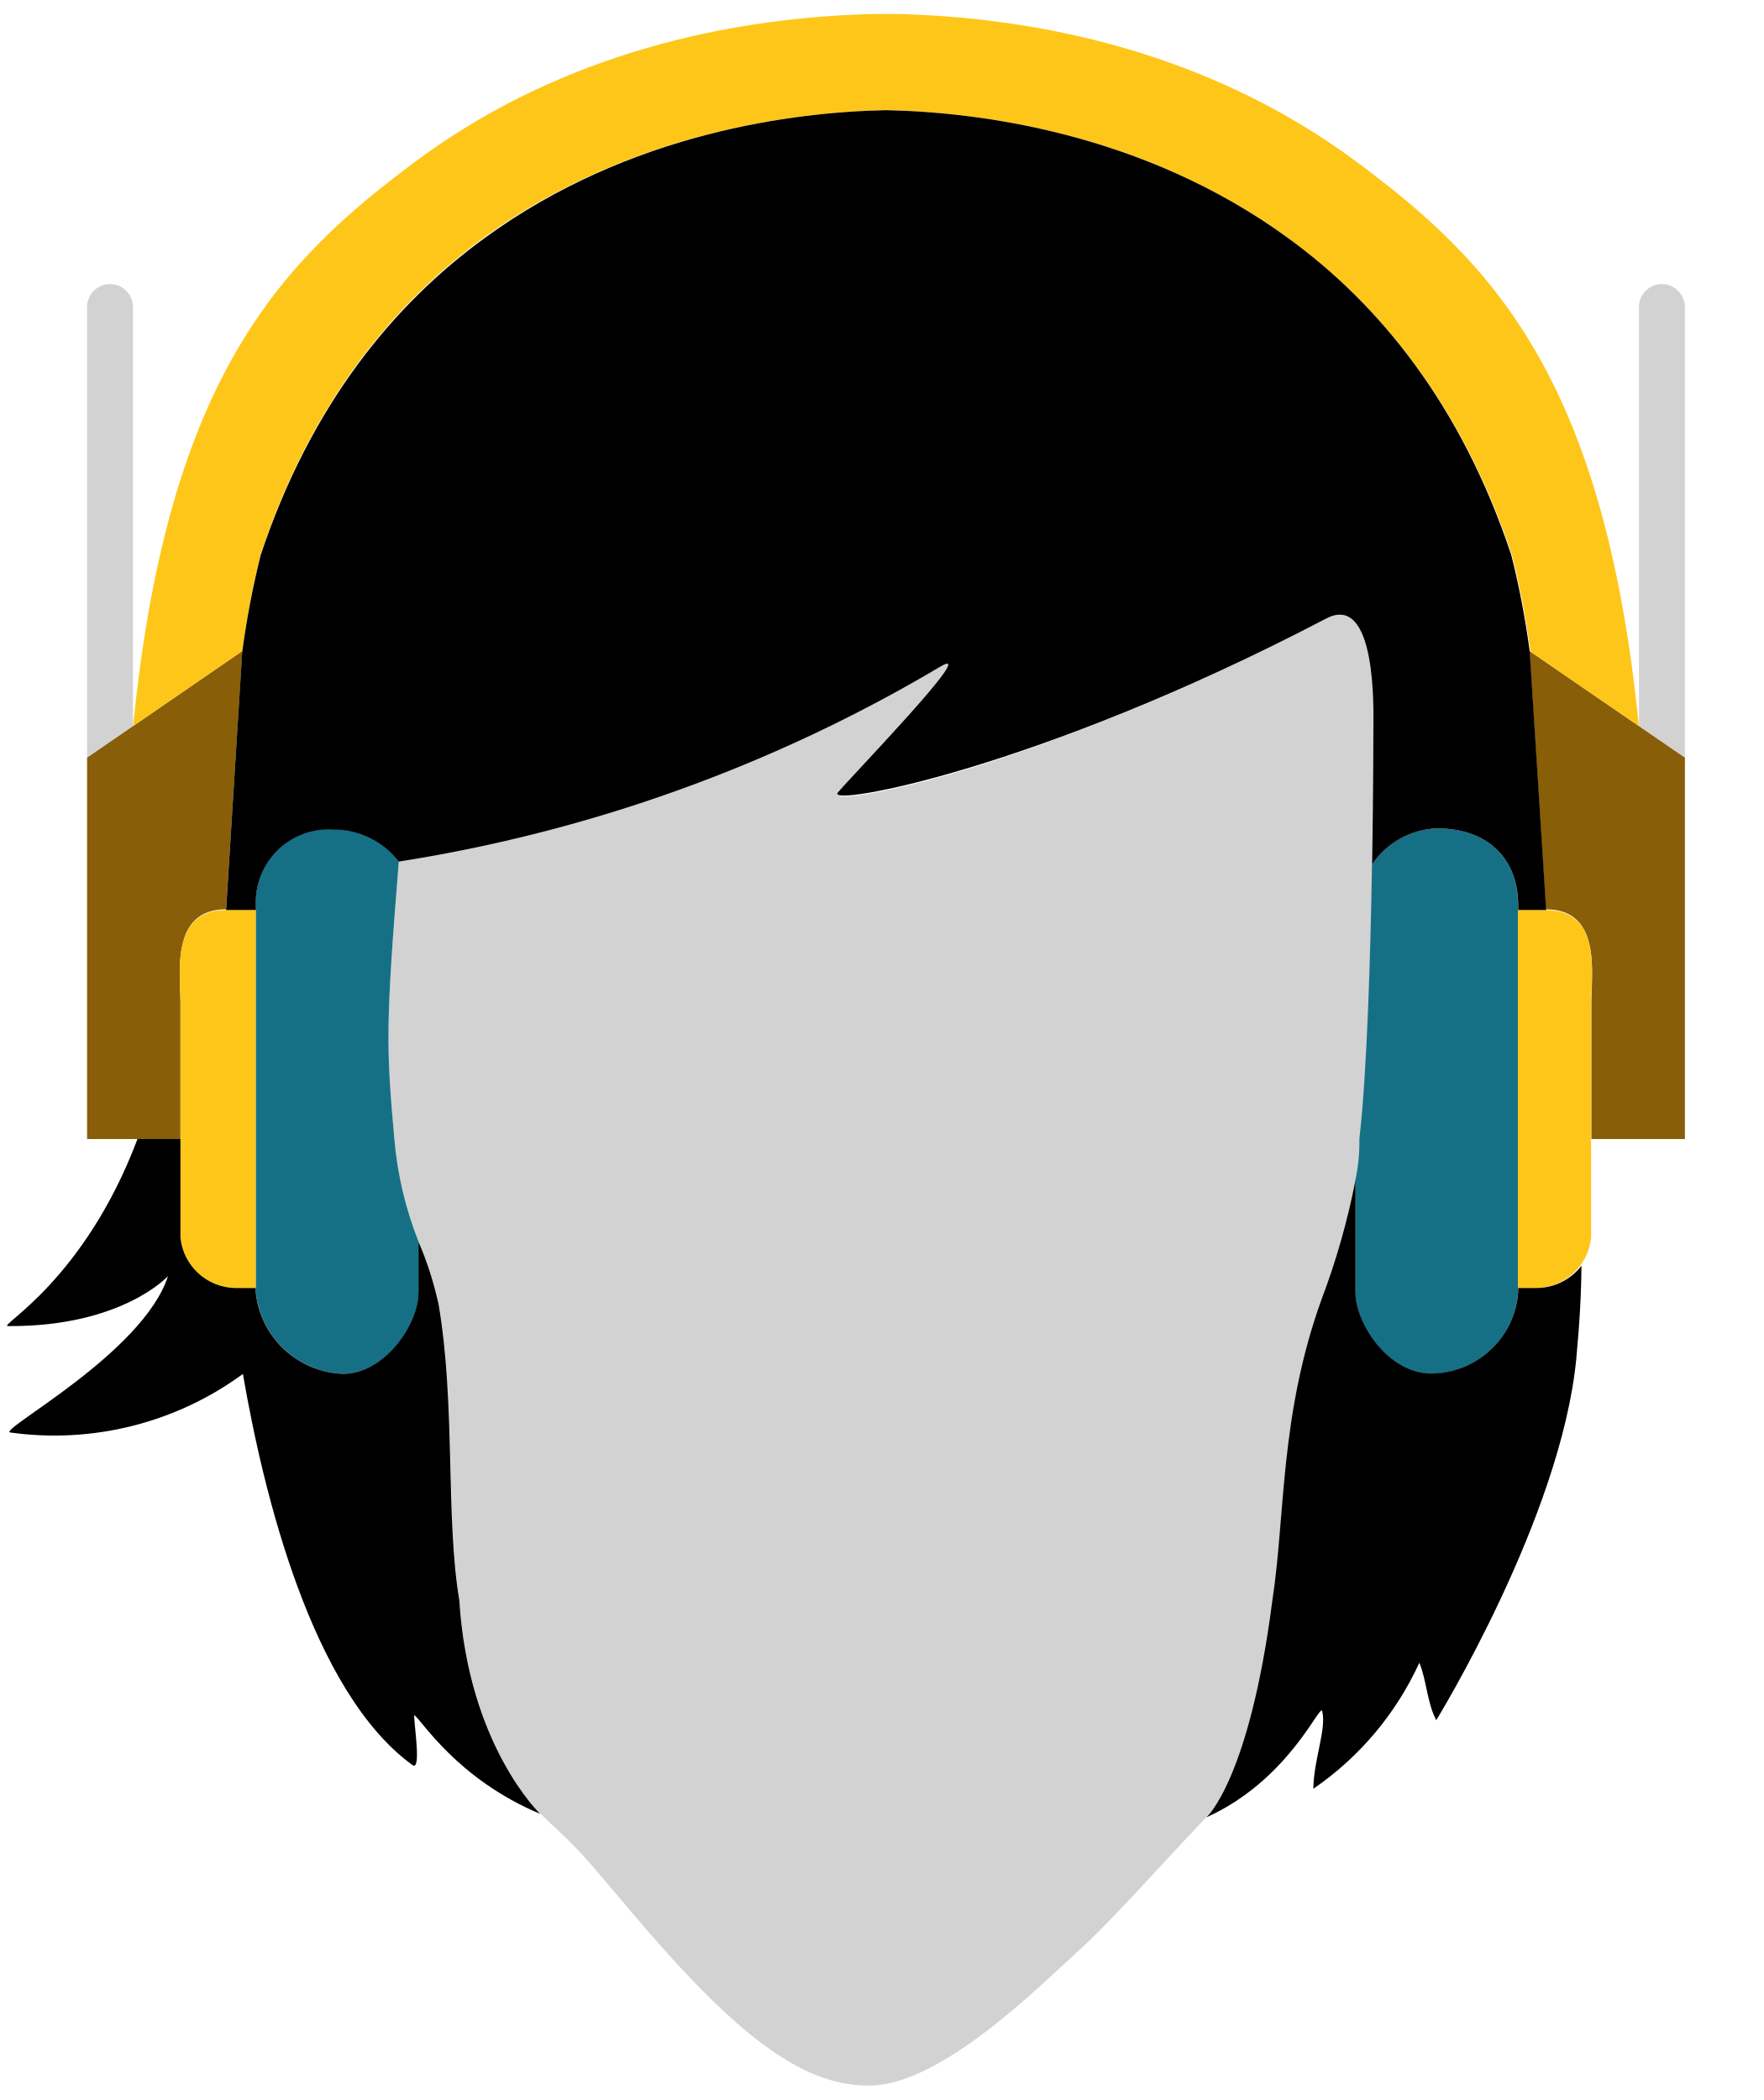
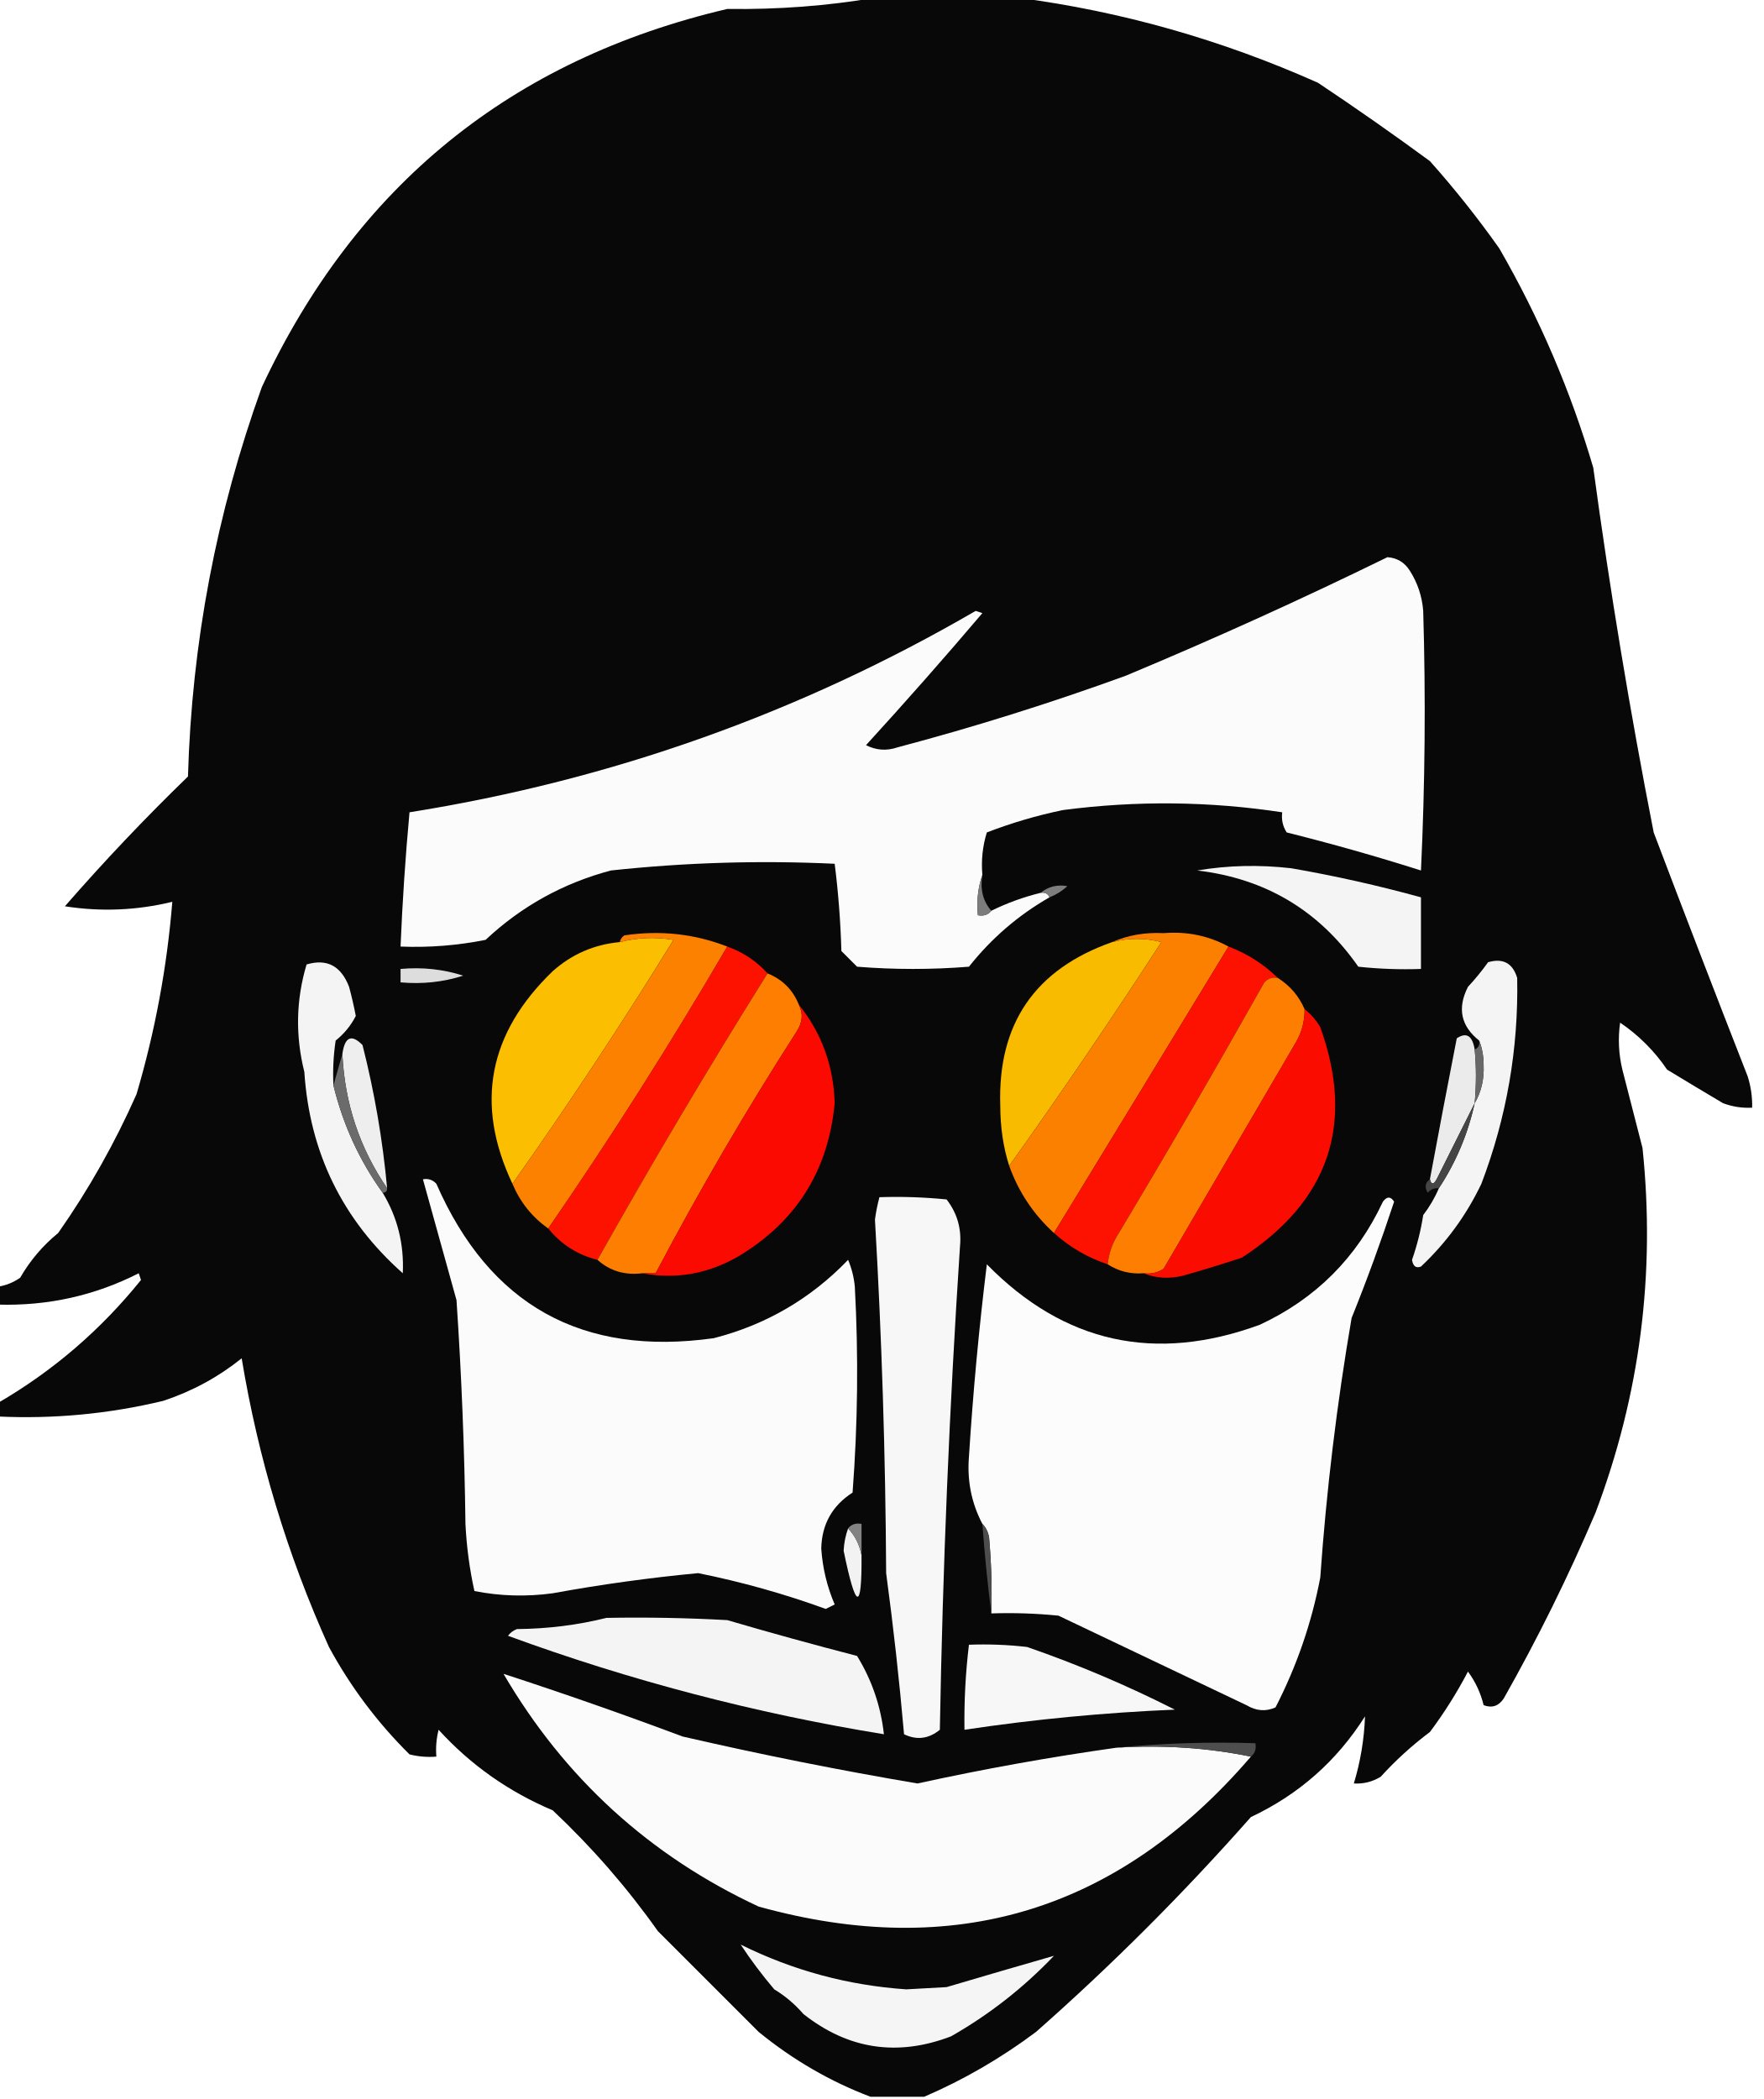
- <svg xmlns="http://www.w3.org/2000/svg" viewBox="0 0 126 150">
-   <path d="m7.86 20.29a1.64 1.64 0 0 0 -1.64 1.64v32.19l3.28-2.25v-29.94a1.65 1.65 0 0 0 -1.64-1.64z" fill="#d2d2d2" />
-   <path d="m17.31 46.5-11.09 7.62v27.24h6.67v-9.72c0-2.15-.72-6.69 3.26-6.69z" fill="#895e08" />
-   <path d="m118.71 20.29a1.64 1.64 0 0 0 -1.64 1.64v29.94l3.28 2.25v-32.19a1.65 1.65 0 0 0 -1.64-1.64z" fill="#d2d2d2" />
-   <path d="m109.25 46.5 11.1 7.62v27.24h-6.68v-9.72c0-2.15.73-6.69-3.25-6.69z" fill="#895e08" />
-   <path d="m16.15 65c-4 0-3.26 4.54-3.26 6.69v16.8a4 4 0 0 0 3.88 3.51h1.51v-27z" fill="#ffc61a" />
-   <path d="m0 0h126v150h-126z" fill="none" opacity=".6" />
-   <path d="m94.73 44.18c-20.68 10.82-35.73 13.61-34.9 12.46s10.35-10.82 7.32-9a108.83 108.83 0 0 1 -38.66 13.81c-.95 11.81-.92 13.32-.32 19.92.53 5.95 2.61 8.54 3.16 11.74 1.24 7.19.51 15.17 1.49 21.2.65 10.4 5.79 15.25 5.79 15.25 3.18 3 2.47 2.28 6.48 7 7.33 8.66 12.1 12.44 17 12.41 5.14 0 12.23-7.19 14.71-9.41s5.36-5.53 9.4-9.8c0 0 3.06-2.67 4.71-15.48.94-6.09.49-13.23 3.52-21.53 3-8.14 2.71-11.46 2.71-11.46 1-8.54 1-29.48 1-29.48-.04-1.06.2-9.52-3.41-7.63z" fill="#d2d2d2" />
-   <path d="m102.63 59.17a5.86 5.86 0 0 0 -4.63 2.56c-.11 6.62-.36 14.94-.9 19.59a13.53 13.53 0 0 1 -.29 3v8c0 2.28 2.41 5.81 5.39 5.81a6.27 6.27 0 0 0 6.23-5.81v-27.67c.01-3.1-1.94-5.48-5.8-5.48z" fill="#167085" />
-   <path d="m28.17 81.37c-.59-6.6-.63-8.11.32-19.88a5.86 5.86 0 0 0 -4.71-2.29 5.19 5.19 0 0 0 -5.5 5.45v27.67a6.5 6.5 0 0 0 6.23 5.81c3 0 5.39-3.53 5.39-5.81v-3.63a25.8 25.8 0 0 1 -1.73-7.32z" fill="#167085" />
-   <path d="m110.42 65h-2v27h1.35a4 4 0 0 0 3.88-3.58v-16.78c.02-2.15.75-6.64-3.23-6.64z" fill="#ffc61a" />
-   <path d="m109.25 46.5 7.81 5.36c-2.49-25.13-10.71-33.29-20.24-40.36-9.37-6.94-20.82-10.18-32.6-10.5h-.94-.94c-11.8.3-23.23 3.54-32.59 10.48-9.54 7.09-17.75 15.25-20.24 40.38l7.8-5.36a63.45 63.45 0 0 1 1.32-6.93c3.57-10.75 9.48-17.91 16-22.65 10.37-7.49 22.17-8.92 28.65-9.05 6.48.13 18.33 1.56 28.72 9.13 6.51 4.74 12.41 11.9 16 22.65a61.37 61.37 0 0 1 1.32 6.92z" fill="#ffc61a" />
-   <path d="m32.81 114.31c-1-6-.25-14-1.49-21.2a24.57 24.57 0 0 0 -1.43-4.42v3.63c0 2.28-2.41 5.81-5.39 5.81a6.5 6.5 0 0 1 -6.23-5.81v-.32h-1.5a4 4 0 0 1 -3.88-3.58v-7.06h-3.07c-3.82 10.14-9.97 13.35-9.26 13.36 8.15.06 11.44-3.57 11.44-3.57-1.78 5.52-12.18 11-11.27 11.17a22.79 22.79 0 0 0 16.62-4.18c1.47 8.53 4.91 22.69 12.09 27.92.68.55.14-2.81.14-3.56.55.36 3.05 4.56 9 7.06.02 0-5.12-4.85-5.77-15.25z" />
-   <path d="m109.79 92h-1.35v.3a6.27 6.27 0 0 1 -6.23 5.81c-3 0-5.39-3.53-5.39-5.81v-8a52.05 52.05 0 0 1 -2.42 8.5c-3 8.3-2.58 15.44-3.52 21.53-1.65 12.81-4.71 15.48-4.71 15.48 5.89-2.65 8.12-8.18 8.27-7.59.33 1.26-.61 3.47-.63 5.55a22 22 0 0 0 7.57-9c.52 1.23.55 2.86 1.21 4.1 0 0 8.9-14.46 10-25.8.25-2.64.36-4.81.37-6.66a4.06 4.06 0 0 1 -3.17 1.59z" />
-   <path d="m98.1 51.84s0 4.35-.09 9.89a5.86 5.86 0 0 1 4.62-2.56c3.86 0 5.81 2.38 5.81 5.48v.35h2l-1.17-18.43a61.37 61.37 0 0 0 -1.32-6.92c-3.59-10.8-9.49-17.96-15.95-22.65-10.39-7.57-22.24-9-28.72-9.13-6.48.13-18.28 1.56-28.66 9.13-6.51 4.74-12.42 11.9-16 22.65a63.45 63.45 0 0 0 -1.32 6.93l-1.15 18.42h2.13v-.3a5.19 5.19 0 0 1 5.5-5.45 5.86 5.86 0 0 1 4.71 2.29 108.83 108.83 0 0 0 38.66-13.91c3-1.81-6.53 8-7.32 9s14.22-1.63 34.9-12.45c3.61-1.89 3.37 6.57 3.37 7.66z" />
+ <svg xmlns="http://www.w3.org/2000/svg" version="1.1" width="394px" height="469px" style="shape-rendering:geometricPrecision; text-rendering:geometricPrecision; image-rendering:optimizeQuality; fill-rule:evenodd; clip-rule:evenodd">
+   <g>
+     <path style="opacity:0.972" fill="#010101" d="M 195.5,-0.5 C 206.167,-0.5 216.833,-0.5 227.5,-0.5C 250.579,2.533 272.912,8.867 294.5,18.5C 302.989,24.163 311.322,29.996 319.5,36C 325.017,42.188 330.183,48.688 335,55.5C 343.942,70.99 350.942,87.324 356,104.5C 359.705,131.821 364.205,158.988 369.5,186C 376.4,204.198 383.4,222.365 390.5,240.5C 391.223,242.782 391.557,245.116 391.5,247.5C 389.266,247.62 387.099,247.287 385,246.5C 380.766,243.992 376.6,241.492 372.5,239C 369.667,234.833 366.167,231.333 362,228.5C 361.501,232.016 361.667,235.516 362.5,239C 364.003,244.907 365.503,250.74 367,256.5C 369.937,284.572 366.437,311.738 356.5,338C 350.42,352.263 343.586,366.097 336,379.5C 334.867,381.211 333.367,381.711 331.5,381C 330.842,378.273 329.675,375.773 328,373.5C 325.536,378.211 322.703,382.711 319.5,387C 315.534,389.964 311.867,393.297 308.5,397C 306.655,398.128 304.655,398.628 302.5,398.5C 303.977,393.64 304.81,388.64 305,383.5C 298.689,393.478 290.189,400.978 279.5,406C 264.439,423.061 248.439,439.061 231.5,454C 223.658,459.872 215.325,464.705 206.5,468.5C 202.5,468.5 198.5,468.5 194.5,468.5C 185.486,465.081 177.152,460.248 169.5,454C 162,446.5 154.5,439 147,431.5C 140.133,421.79 132.3,412.79 123.5,404.5C 113.618,400.322 105.118,394.322 98,386.5C 97.504,388.473 97.338,390.473 97.5,392.5C 95.473,392.662 93.473,392.495 91.5,392C 84.294,384.854 78.294,376.854 73.5,368C 64.198,347.383 57.698,325.883 54,303.5C 48.788,307.691 42.955,310.857 36.5,313C 24.352,315.922 12.019,317.089 -0.5,316.5C -0.5,315.5 -0.5,314.5 -0.5,313.5C 11.829,306.343 22.495,297.177 31.5,286C 31.333,285.5 31.167,285 31,284.5C 21.172,289.494 10.672,291.827 -0.5,291.5C -0.5,290.167 -0.5,288.833 -0.5,287.5C 1.312,287.229 2.978,286.562 4.5,285.5C 6.73,281.64 9.564,278.306 13,275.5C 19.784,265.838 25.617,255.505 30.5,244.5C 34.651,230.439 37.318,216.105 38.5,201.5C 30.565,203.429 22.565,203.762 14.5,202.5C 23.244,192.46 32.411,182.793 42,173.5C 42.859,143.637 48.359,114.637 58.5,86.5C 79.527,41.494 114.193,13.327 162.5,2C 173.879,2.148 184.879,1.315 195.5,-0.5 Z" />
+   </g>
+   <g>
+     <path style="opacity:1" fill="#fbfbfb" d="M 219.5,195.5 C 218.523,198.287 218.19,201.287 218.5,204.5C 219.791,204.737 220.791,204.404 221.5,203.5C 225.009,201.774 228.675,200.441 232.5,199.5C 233.492,199.328 234.158,199.662 234.5,200.5C 227.518,204.496 221.518,209.663 216.5,216C 208.167,216.667 199.833,216.667 191.5,216C 190.333,214.833 189.167,213.667 188,212.5C 187.813,205.919 187.313,199.419 186.5,193C 169.792,192.21 153.125,192.71 136.5,194.5C 125.851,197.324 116.517,202.491 108.5,210C 102.231,211.257 95.898,211.757 89.5,211.5C 89.912,201.48 90.579,191.48 91.5,181.5C 136.558,174.316 178.724,159.316 218,136.5C 218.5,136.667 219,136.833 219.5,137C 211.019,146.982 202.353,156.815 193.5,166.5C 195.765,167.647 198.098,167.814 200.5,167C 217.671,162.453 234.671,157.12 251.5,151C 271.3,142.737 290.8,133.904 310,124.5C 312.151,124.643 313.818,125.643 315,127.5C 316.75,130.246 317.75,133.246 318,136.5C 318.579,155.84 318.413,175.174 317.5,194.5C 307.655,191.37 297.655,188.537 287.5,186C 286.62,184.644 286.286,183.144 286.5,181.5C 270.226,179.021 253.892,178.854 237.5,181C 231.691,182.202 226.024,183.869 220.5,186C 219.549,189.057 219.216,192.223 219.5,195.5 Z" />
+   </g>
+   <g>
+     <path style="opacity:1" fill="#f4f4f4" d="M 267.5,194.5 C 274.321,193.345 281.321,193.179 288.5,194C 298.294,195.699 307.961,197.866 317.5,200.5C 317.5,205.833 317.5,211.167 317.5,216.5C 312.821,216.666 308.155,216.499 303.5,216C 294.761,203.46 282.761,196.294 267.5,194.5 Z" />
+   </g>
+   <g>
+     <path style="opacity:1" fill="#7c7c7c" d="M 219.5,195.5 C 218.964,198.698 219.631,201.365 221.5,203.5C 220.791,204.404 219.791,204.737 218.5,204.5C 218.19,201.287 218.523,198.287 219.5,195.5 Z" />
+   </g>
+   <g>
+     <path style="opacity:1" fill="#7d7d7d" d="M 234.5,200.5 C 234.158,199.662 233.492,199.328 232.5,199.5C 234.225,198.095 236.225,197.595 238.5,198C 237.307,199.095 235.973,199.928 234.5,200.5 Z" />
+   </g>
+   <g>
+     <path style="opacity:1" fill="#fcbe00" d="M 114.5,264.5 C 106.084,246.735 109.084,230.902 123.5,217C 127.788,213.19 132.788,211.023 138.5,210.5C 142.446,209.473 146.446,209.306 150.5,210C 139.03,228.614 127.03,246.781 114.5,264.5 Z" />
+   </g>
+   <g>
+     <path style="opacity:1" fill="#fd8100" d="M 162.5,211.5 C 149.913,233.064 136.579,254.064 122.5,274.5C 118.883,271.936 116.216,268.603 114.5,264.5C 127.03,246.781 139.03,228.614 150.5,210C 146.446,209.306 142.446,209.473 138.5,210.5C 138.611,209.883 138.944,209.383 139.5,209C 147.493,207.807 155.159,208.641 162.5,211.5 Z" />
+   </g>
+   <g>
+     <path style="opacity:1" fill="#f9bb00" d="M 225.5,260.5 C 224.174,256.386 223.507,251.886 223.5,247C 222.914,228.749 231.247,216.582 248.5,210.5C 252.195,209.54 255.861,209.54 259.5,210.5C 248.499,227.481 237.166,244.148 225.5,260.5 Z" />
+   </g>
+   <g>
+     <path style="opacity:1" fill="#fc8000" d="M 274.5,211.5 C 261.547,232.803 248.547,254.136 235.5,275.5C 230.913,271.323 227.58,266.323 225.5,260.5C 237.166,244.148 248.499,227.481 259.5,210.5C 255.861,209.54 252.195,209.54 248.5,210.5C 252.034,208.952 255.867,208.286 260,208.5C 265.229,208.078 270.062,209.078 274.5,211.5 Z" />
+   </g>
+   <g>
+     <path style="opacity:1" fill="#fd1200" d="M 162.5,211.5 C 166.054,212.769 169.054,214.769 171.5,217.5C 158.306,238.56 145.639,259.893 133.5,281.5C 129.053,280.385 125.387,278.052 122.5,274.5C 136.579,254.064 149.913,233.064 162.5,211.5 Z" />
+   </g>
+   <g>
+     <path style="opacity:1" fill="#fd1100" d="M 274.5,211.5 C 278.683,213.087 282.35,215.421 285.5,218.5C 284.325,218.281 283.325,218.614 282.5,219.5C 271.919,238.33 261.086,256.997 250,275.5C 248.589,277.65 247.755,279.984 247.5,282.5C 242.998,280.992 238.998,278.659 235.5,275.5C 248.547,254.136 261.547,232.803 274.5,211.5 Z" />
+   </g>
+   <g>
+     <path style="opacity:1" fill="#f4f4f4" d="M 74.5,242.5 C 76.65,251.323 80.317,259.323 85.5,266.5C 88.807,271.977 90.307,277.977 90,284.5C 76.519,272.537 69.186,257.537 68,239.5C 65.975,231.404 66.142,223.404 68.5,215.5C 73.037,214.145 76.204,215.812 78,220.5C 78.579,222.649 79.079,224.815 79.5,227C 78.413,229.138 76.913,230.972 75,232.5C 74.502,235.817 74.335,239.15 74.5,242.5 Z" />
+   </g>
+   <g>
+     <path style="opacity:1" fill="#f4f4f4" d="M 321.5,265.5 C 325.334,259.668 328,253.335 329.5,246.5C 330.973,243.983 331.64,241.15 331.5,238C 331.494,235.967 331.161,234.134 330.5,232.5C 326.412,229.259 325.578,225.259 328,220.5C 329.62,218.759 331.12,216.925 332.5,215C 335.827,214.03 337.993,215.197 339,218.5C 339.308,234.345 336.641,249.678 331,264.5C 327.66,271.508 323.16,277.674 317.5,283C 316.4,283.432 315.733,282.932 315.5,281.5C 316.641,278.245 317.474,274.911 318,271.5C 319.442,269.609 320.609,267.609 321.5,265.5 Z" />
+   </g>
+   <g>
+     <path style="opacity:1" fill="#dddddd" d="M 89.5,216.5 C 94.361,216.063 99.028,216.563 103.5,218C 99.028,219.437 94.361,219.937 89.5,219.5C 89.5,218.5 89.5,217.5 89.5,216.5 Z" />
+   </g>
+   <g>
+     <path style="opacity:1" fill="#fd7e00" d="M 171.5,217.5 C 174.833,218.833 177.167,221.167 178.5,224.5C 179.498,226.45 179.332,228.45 178,230.5C 166.728,248.042 156.228,266.042 146.5,284.5C 145.5,284.5 144.5,284.5 143.5,284.5C 139.584,284.975 136.251,283.975 133.5,281.5C 145.639,259.893 158.306,238.56 171.5,217.5 Z" />
+   </g>
+   <g>
+     <path style="opacity:1" fill="#fd7e00" d="M 285.5,218.5 C 288.243,220.239 290.243,222.573 291.5,225.5C 291.538,228.181 290.871,230.681 289.5,233C 279.669,249.812 269.836,266.646 260,283.5C 258.644,284.38 257.144,284.714 255.5,284.5C 252.579,284.717 249.913,284.051 247.5,282.5C 247.755,279.984 248.589,277.65 250,275.5C 261.086,256.997 271.919,238.33 282.5,219.5C 283.325,218.614 284.325,218.281 285.5,218.5 Z" />
+   </g>
+   <g>
+     <path style="opacity:1" fill="#fa0a00" d="M 178.5,224.5 C 183.593,230.824 186.26,238.157 186.5,246.5C 185.059,261.771 177.726,273.271 164.5,281C 157.791,284.713 150.791,285.879 143.5,284.5C 144.5,284.5 145.5,284.5 146.5,284.5C 156.228,266.042 166.728,248.042 178,230.5C 179.332,228.45 179.498,226.45 178.5,224.5 Z" />
+   </g>
+   <g>
+     <path style="opacity:1" fill="#fb0c00" d="M 291.5,225.5 C 292.885,226.574 294.051,227.907 295,229.5C 302.783,251.174 296.949,268.34 277.5,281C 273.128,282.442 268.795,283.775 264.5,285C 261.304,285.805 258.304,285.638 255.5,284.5C 257.144,284.714 258.644,284.38 260,283.5C 269.836,266.646 279.669,249.812 289.5,233C 290.871,230.681 291.538,228.181 291.5,225.5 Z" />
+   </g>
+   <g>
+     <path style="opacity:1" fill="#eeeeee" d="M 86.5,265.5 C 80.353,256.516 77.019,246.516 76.5,235.5C 77.035,231.666 78.535,230.999 81,233.5C 83.674,244.033 85.507,254.7 86.5,265.5 Z" />
+   </g>
+   <g>
+     <path style="opacity:1" fill="#ebebeb" d="M 329.5,234.5 C 329.874,238.336 329.874,242.336 329.5,246.5C 326.761,251.978 323.928,257.644 321,263.5C 320.31,264.738 319.81,264.738 319.5,263.5C 321.446,252.993 323.446,242.493 325.5,232C 327.658,230.566 328.991,231.4 329.5,234.5 Z" />
+   </g>
+   <g>
+     <path style="opacity:1" fill="#686868" d="M 330.5,232.5 C 331.161,234.134 331.494,235.967 331.5,238C 331.64,241.15 330.973,243.983 329.5,246.5C 329.874,242.336 329.874,238.336 329.5,234.5C 330.338,234.158 330.672,233.492 330.5,232.5 Z" />
+   </g>
+   <g>
+     <path style="opacity:1" fill="#454545" d="M 329.5,246.5 C 328,253.335 325.334,259.668 321.5,265.5C 320.504,265.414 319.671,265.748 319,266.5C 318.26,265.251 318.427,264.251 319.5,263.5C 319.81,264.738 320.31,264.738 321,263.5C 323.928,257.644 326.761,251.978 329.5,246.5 Z" />
+   </g>
+   <g>
+     <path style="opacity:1" fill="#6b6b6b" d="M 76.5,235.5 C 77.019,246.516 80.353,256.516 86.5,265.5C 86.5,266.167 86.167,266.5 85.5,266.5C 80.317,259.323 76.65,251.323 74.5,242.5C 75.167,240.167 75.833,237.833 76.5,235.5 Z" />
+   </g>
+   <g>
+     <path style="opacity:1" fill="#fbfbfb" d="M 94.5,263.5 C 95.675,263.281 96.675,263.614 97.5,264.5C 109.382,291.638 130.049,303.138 159.5,299C 171.165,296.002 181.165,290.168 189.5,281.5C 190.308,283.423 190.808,285.423 191,287.5C 191.833,302.844 191.666,318.178 190.5,333.5C 185.956,336.42 183.623,340.587 183.5,346C 183.793,350.338 184.793,354.505 186.5,358.5C 185.833,358.833 185.167,359.167 184.5,359.5C 175.239,356.128 165.739,353.461 156,351.5C 145.096,352.534 134.263,354.034 123.5,356C 117.584,356.807 111.75,356.641 106,355.5C 104.915,350.563 104.248,345.563 104,340.5C 103.789,323.812 103.122,307.145 102,290.5C 99.496,281.495 96.996,272.495 94.5,263.5 Z" />
+   </g>
+   <g>
+     <path style="opacity:1" fill="#f7f7f7" d="M 196.5,267.5 C 201.511,267.334 206.511,267.501 211.5,268C 213.886,271.08 214.886,274.58 214.5,278.5C 212.134,314.461 210.634,350.461 210,386.5C 207.5,388.536 204.833,388.87 202,387.5C 200.95,375.469 199.617,363.469 198,351.5C 197.858,325.136 197.024,298.802 195.5,272.5C 195.728,270.793 196.062,269.126 196.5,267.5 Z" />
+   </g>
+   <g>
+     <path style="opacity:1" fill="#fcfcfc" d="M 221.5,360.5 C 221.666,354.824 221.499,349.157 221,343.5C 220.768,342.263 220.268,341.263 219.5,340.5C 217.067,335.839 216.067,330.839 216.5,325.5C 217.408,311.119 218.741,296.786 220.5,282.5C 237.753,300.09 258.087,304.59 281.5,296C 293.975,290.192 303.141,281.025 309,268.5C 309.893,267.289 310.726,267.289 311.5,268.5C 308.618,277.265 305.451,285.932 302,294.5C 298.701,313.714 296.368,333.047 295,352.5C 293.06,362.653 289.727,372.319 285,381.5C 282.853,382.476 280.686,382.309 278.5,381C 264.5,374.333 250.5,367.667 236.5,361C 231.511,360.501 226.511,360.334 221.5,360.5 Z" />
+   </g>
+   <g>
+     <path style="opacity:1" fill="#f2f2f2" d="M 189.5,341.5 C 191.06,343.156 192.06,345.156 192.5,347.5C 192.584,360.181 191.251,359.848 188.5,346.5C 188.592,344.742 188.925,343.076 189.5,341.5 Z" />
+   </g>
+   <g>
+     <path style="opacity:1" fill="#838383" d="M 189.5,341.5 C 190.209,340.596 191.209,340.263 192.5,340.5C 192.5,342.833 192.5,345.167 192.5,347.5C 192.06,345.156 191.06,343.156 189.5,341.5 Z" />
+   </g>
+   <g>
+     <path style="opacity:1" fill="#4d4d4d" d="M 219.5,340.5 C 220.268,341.263 220.768,342.263 221,343.5C 221.499,349.157 221.666,354.824 221.5,360.5C 220.671,353.991 220.005,347.324 219.5,340.5 Z" />
+   </g>
+   <g>
+     <path style="opacity:1" fill="#f4f4f4" d="M 135.5,361.5 C 144.506,361.334 153.506,361.5 162.5,362C 172.127,364.823 181.794,367.49 191.5,370C 194.803,375.374 196.803,381.208 197.5,387.5C 168.722,382.816 140.722,375.483 113.5,365.5C 114.025,364.808 114.692,364.308 115.5,364C 122.412,363.937 129.079,363.103 135.5,361.5 Z" />
+   </g>
+   <g>
+     <path style="opacity:1" fill="#f7f7f7" d="M 216.5,367.5 C 220.846,367.334 225.179,367.501 229.5,368C 240.806,371.912 251.806,376.579 262.5,382C 246.714,382.663 231.047,384.163 215.5,386.5C 215.407,380.137 215.74,373.804 216.5,367.5 Z" />
+   </g>
+   <g>
+     <path style="opacity:1" fill="#fbfbfb" d="M 249.5,390.5 C 259.889,389.859 269.889,390.526 279.5,392.5C 249.896,426.984 213.23,438.151 169.5,426C 145.147,414.652 126.147,397.318 112.5,374C 125.855,378.347 139.189,383.013 152.5,388C 169.899,392.013 187.399,395.513 205,398.5C 219.751,395.269 234.584,392.603 249.5,390.5 Z" />
+   </g>
+   <g>
+     <path style="opacity:1" fill="#4e4e4e" d="M 249.5,390.5 C 259.653,389.506 269.986,389.172 280.5,389.5C 280.737,390.791 280.404,391.791 279.5,392.5C 269.889,390.526 259.889,389.859 249.5,390.5 Z" />
+   </g>
+   <g>
+     <path style="opacity:1" fill="#f5f5f5" d="M 165.5,434.5 C 177.145,440.277 189.479,443.61 202.5,444.5C 205.5,444.333 208.5,444.167 211.5,444C 219.584,441.605 227.584,439.272 235.5,437C 228.693,444.145 221.027,450.145 212.5,455C 200.519,459.582 189.519,457.915 179.5,450C 177.612,447.81 175.445,445.977 173,444.5C 170.259,441.271 167.759,437.938 165.5,434.5 Z" />
+   </g>
</svg>
